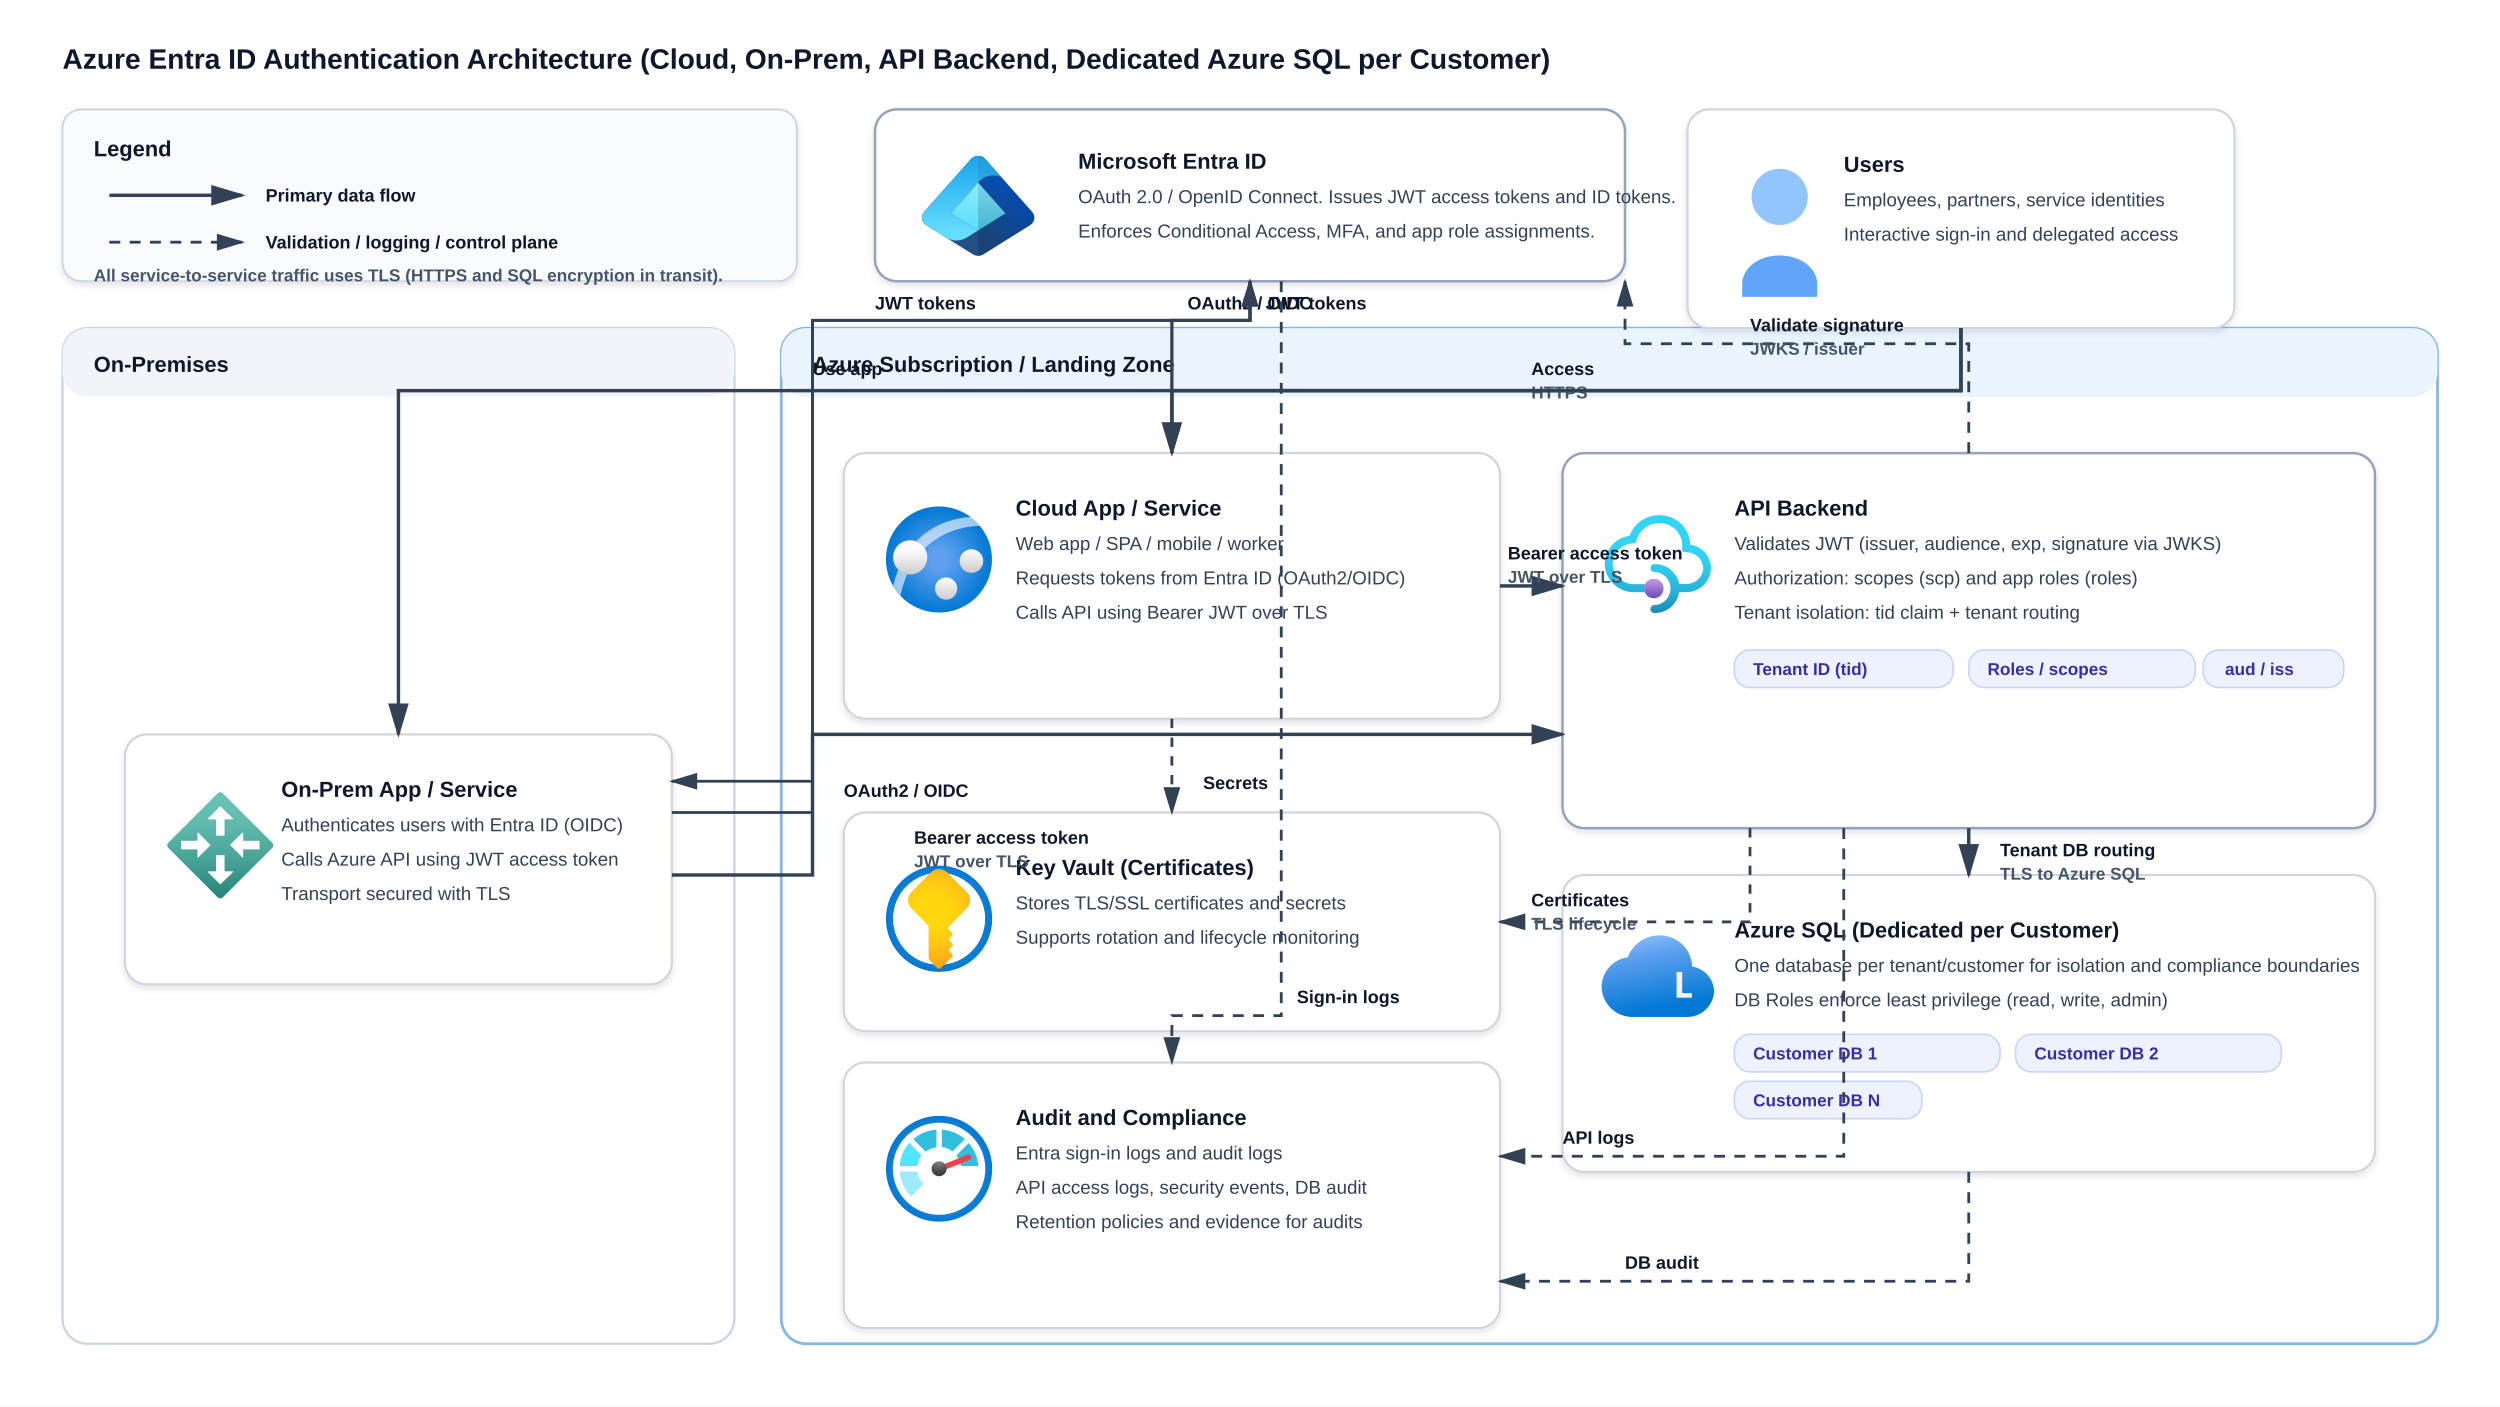
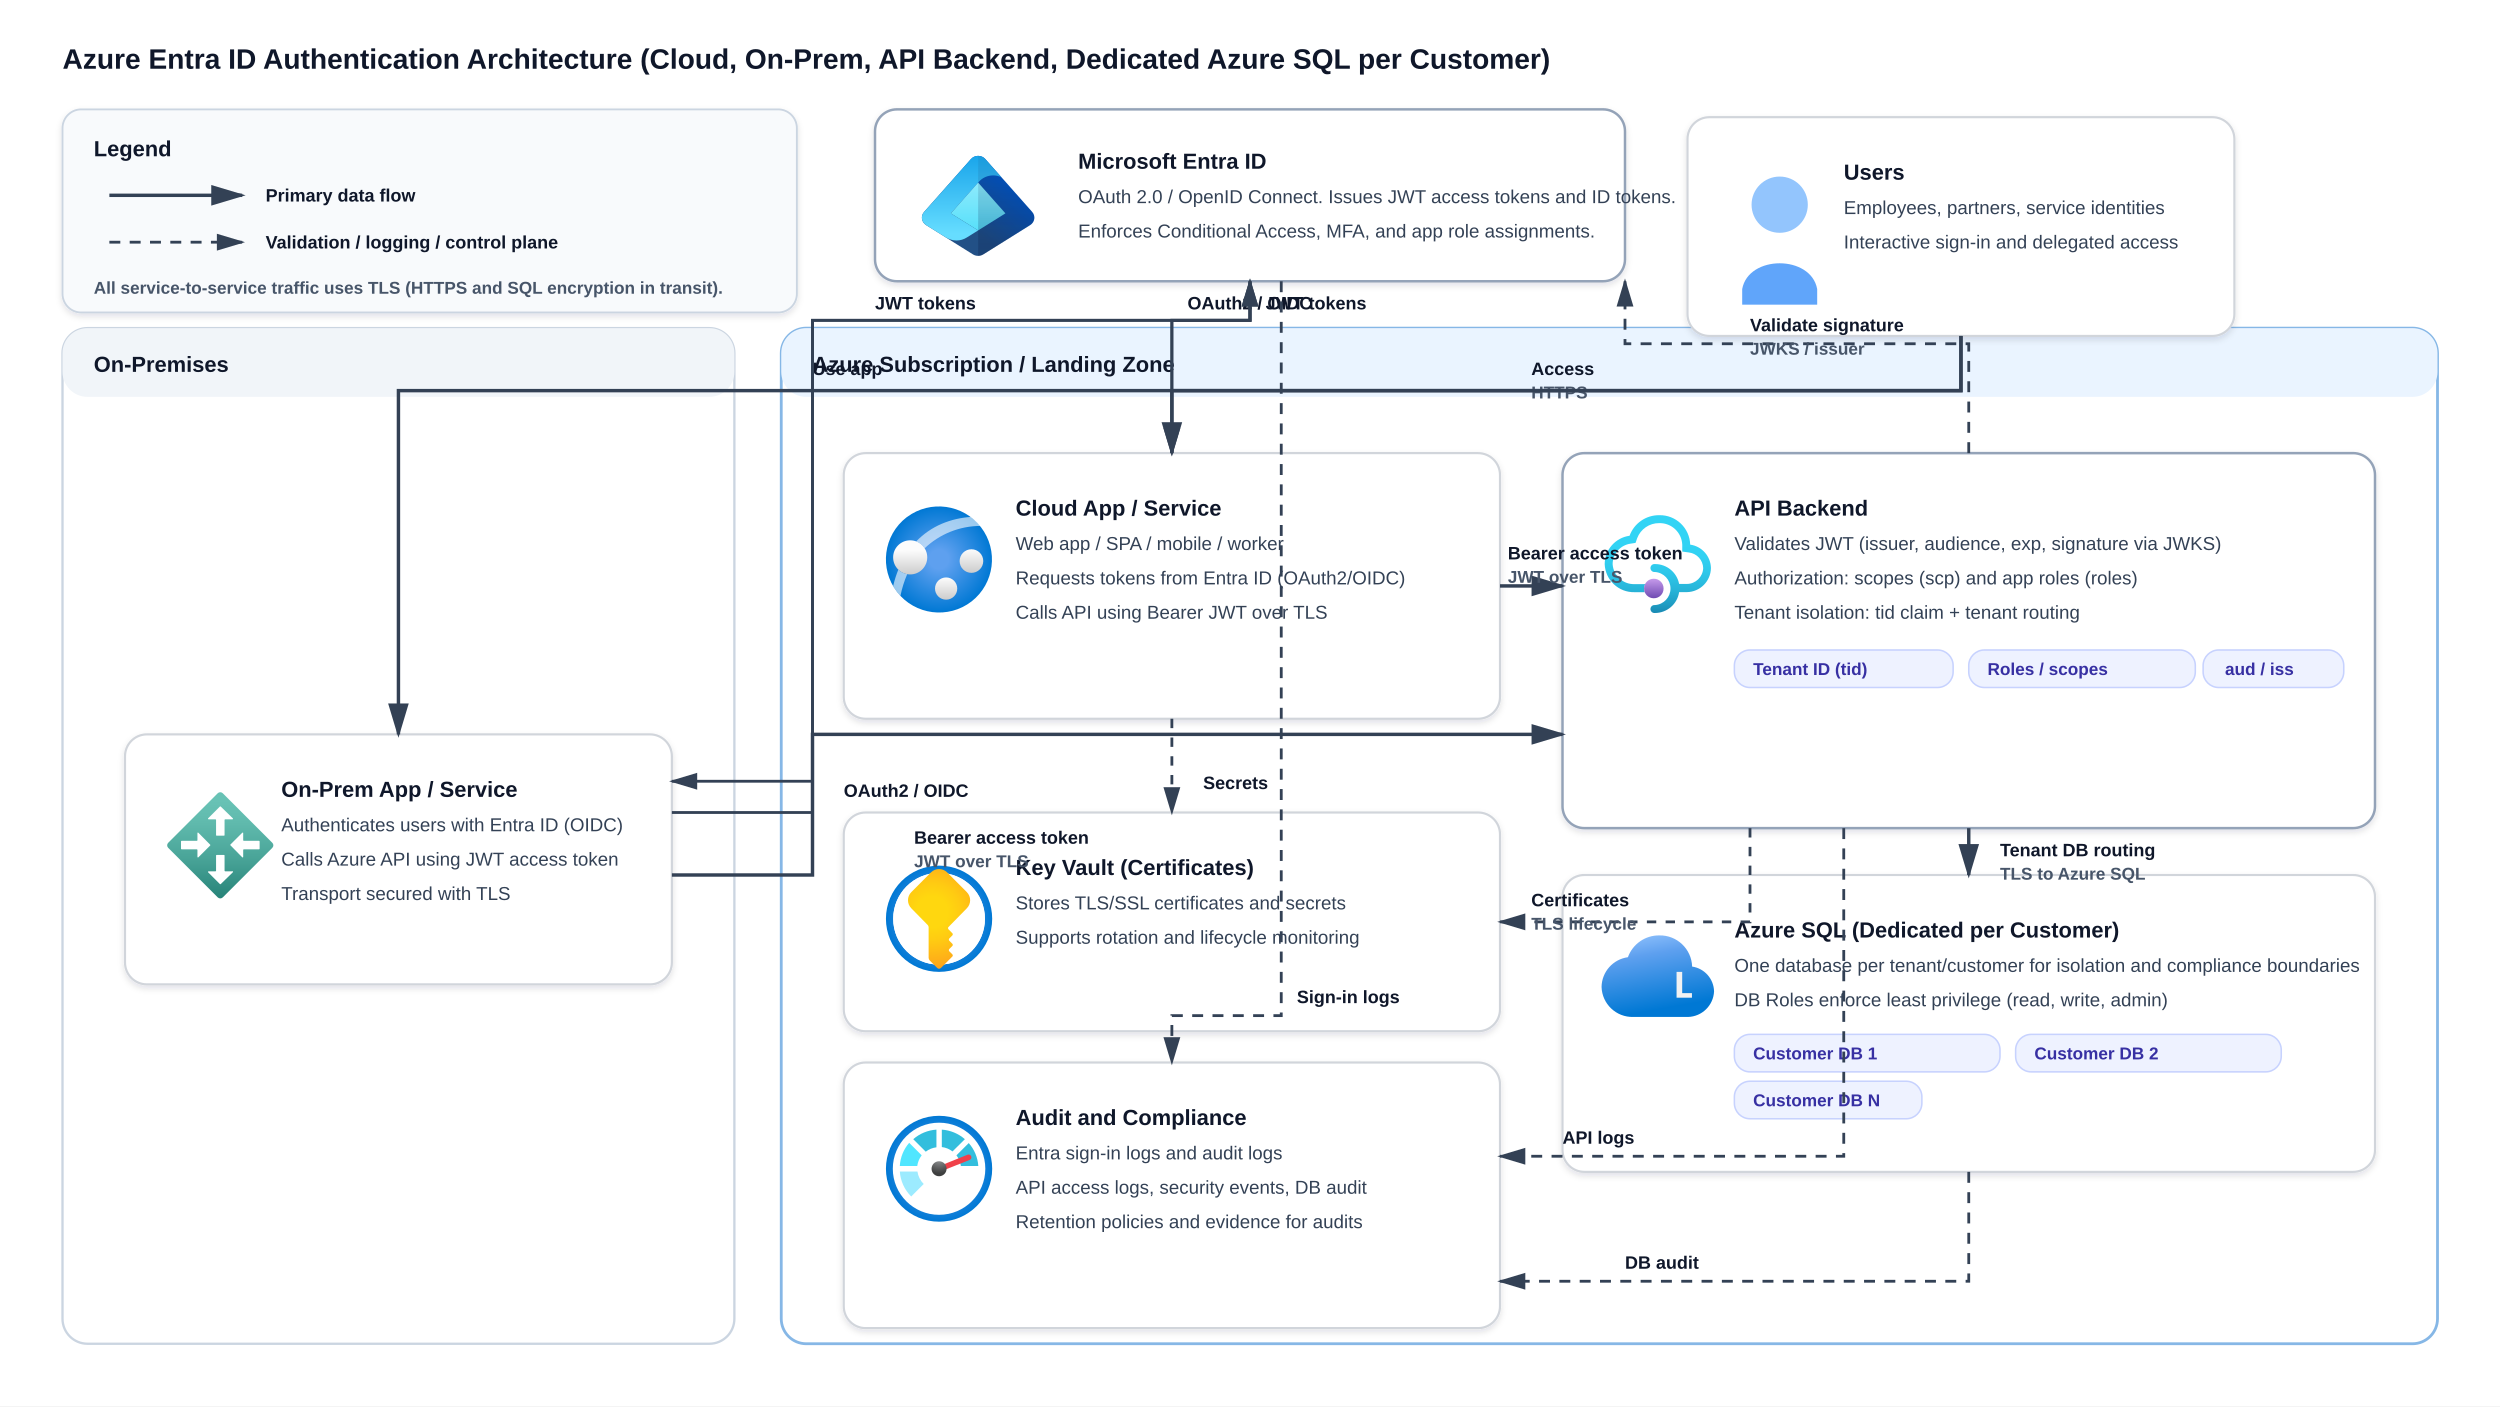
<svg xmlns="http://www.w3.org/2000/svg" width="1600" height="900" viewBox="0 0 1600 900">
  <defs>
    <style>
      .page { fill: #ffffff; }

      /* Typography (Visio-like) */
      .title { font: 700 18px "Segoe UI", Arial, sans-serif; fill: #0f172a; }
      .section { font: 700 14px "Segoe UI", Arial, sans-serif; fill: #0f172a; }
      .nodeTitle { font: 700 14px "Segoe UI", Arial, sans-serif; fill: #0f172a; }
      .nodeSub { font: 400 12px "Segoe UI", Arial, sans-serif; fill: #334155; }
      .label { font: 600 11.5px "Segoe UI", Arial, sans-serif; fill: #0f172a; }
      .muted { font: 600 11px "Segoe UI", Arial, sans-serif; fill: #475569; }

      /* Containers */
      .boundary { fill: #ffffff; stroke: #cbd5e1; stroke-width: 1.5; rx: 16; }
      .boundaryAzure { fill: #ffffff; stroke: #86b7e6; stroke-width: 1.8; rx: 16; }
      .headerOnPrem { fill: #f1f5f9; stroke: #cbd5e1; stroke-width: 0; }
      .headerAzure { fill: #eaf4ff; stroke: #86b7e6; stroke-width: 0; }

      /* Nodes */
      .card { fill: #ffffff; stroke: #d1d5db; stroke-width: 1.4; rx: 14; filter: url(#shadow); }
      .cardStrong { fill: #ffffff; stroke: #94a3b8; stroke-width: 1.6; rx: 14; filter: url(#shadow); }

      /* Connectors */
      .arrow { stroke: #334155; stroke-width: 2.2; fill: none; marker-end: url(#arrowHead); }
      .arrowThin { stroke: #334155; stroke-width: 1.8; fill: none; marker-end: url(#arrowHead); }
      .dash { stroke-dasharray: 7 6; }
      .dashThin { stroke-dasharray: 6 6; }

      /* Pills / callouts */
      .pill { fill: #eef2ff; stroke: #c7d2fe; stroke-width: 1; rx: 10; }
      .pillText { font: 700 11px "Segoe UI", Arial, sans-serif; fill: #3730a3; }
      .callout { fill: #f8fafc; stroke: #cbd5e1; stroke-width: 1.2; rx: 12; filter: url(#shadow); }
    </style>
    <marker id="arrowHead" markerWidth="10" markerHeight="10" refX="9" refY="3" orient="auto" markerUnits="strokeWidth">
      <path d="M0,0 L10,3 L0,6 Z" fill="#334155" />
    </marker>
    <filter id="shadow" x="-10%" y="-10%" width="120%" height="120%">
      <feDropShadow dx="0" dy="2" stdDeviation="2" flood-color="#0f172a" flood-opacity="0.12" />
    </filter>
  </defs>
  <rect class="page" x="0" y="0" width="1600" height="900" />
  <text x="40" y="44" class="title">Azure Entra ID Authentication Architecture (Cloud, On-Prem, API Backend, Dedicated Azure SQL per Customer)</text>
  <rect class="cardStrong" x="560" y="70" width="480" height="110" />
  <g transform="translate(590 96) scale(4.0)">
    <defs>
      <linearGradient id="entra_g1" x1="7.697" y1="779.168" x2="14.082" y2="786.631" gradientTransform="translate(0 791.516) scale(1 -1)" gradientUnits="userSpaceOnUse">
        <stop offset="0" stop-color="#225086" />
        <stop offset="1" stop-color="#0055c5" />
      </linearGradient>
      <linearGradient id="entra_g2" x1="6.364" y1="778.164" x2="6.364" y2="794.412" gradientTransform="translate(0 791.516) scale(1 -1)" gradientUnits="userSpaceOnUse">
        <stop offset="0" stop-color="#6df" />
        <stop offset="1" stop-color="#0294e4" />
      </linearGradient>
      <linearGradient id="entra_g3" x1="9.001" y1="775.956" x2="9.001" y2="794.845" gradientTransform="translate(0 791.516) scale(1 -1)" gradientUnits="userSpaceOnUse">
        <stop offset="0" stop-color="#44dbf9" />
        <stop offset="1" stop-color="#cbf8ff" />
      </linearGradient>
      <linearGradient id="entra_g4" x1="13.5" y1="774.721" x2="13.5" y2="790.782" gradientTransform="translate(0 791.516) scale(1 -1)" gradientUnits="userSpaceOnUse">
        <stop offset="0" stop-color="#041642" />
        <stop offset="1" stop-color="#041642" stop-opacity=".25" />
      </linearGradient>
    </defs>
    <g>
      <path d="m17.647,9.906L10.147,1.445c-.599-.676-1.694-.676-2.294,0L.353,9.906c-.579.654-.428,1.641.323,2.111l7.499,4.688c.5.313,1.148.313,1.648,0l7.499-4.688c.751-.469.902-1.457.323-2.111h0Z" fill="url(#entra_g1)" />
      <path d="m10.148,1.445c-.599-.676-1.694-.676-2.294,0L.354,9.906c-.579.654-.428,1.641.323,2.111,0,0,2.776,1.735,3.126,1.954.388.242,1.033.511,1.715.511.621,0,1.197-.18,1.676-.487,0,0,0,0,.002-.001l1.804-1.128-4.364-2.728,4.474-5.047c.55-.627,1.377-1.026,2.302-1.026.472,0,.917.107,1.314.292l-2.579-2.909v-.002Z" fill="url(#entra_g2)" />
      <polygon points="4.636 10.138 4.688 10.17 9.001 12.866 9.001 12.866 13.365 10.138 13.366 10.138 13.365 10.138 9.001 5.214 4.636 10.138" fill="url(#entra_g3)" />
      <path d="m9.001,16.939c.287,0,.574-.078.824-.234l7.499-4.688c.751-.469.902-1.457.323-2.111L10.148,1.445c-.3-.338-.723-.507-1.147-.507v16.001Z" fill="url(#entra_g4)" fill-opacity=".5" opacity=".5" />
    </g>
  </g>
  <text x="690" y="108" class="nodeTitle">Microsoft Entra ID</text>
  <text x="690" y="130" class="nodeSub">OAuth 2.0 / OpenID Connect. Issues JWT access tokens and ID tokens.</text>
  <text x="690" y="152" class="nodeSub">Enforces Conditional Access, MFA, and app role assignments.</text>
  <rect class="boundary" x="40" y="210" width="430" height="650" />
  <rect class="headerOnPrem" x="40" y="210" width="430" height="44" rx="16" />
  <text x="60" y="238" class="section">On-Premises</text>
  <rect class="boundaryAzure" x="500" y="210" width="1060" height="650" />
  <rect class="headerAzure" x="500" y="210" width="1060" height="44" rx="16" />
  <text x="520" y="238" class="section">Azure Subscription / Landing Zone</text>
-   <rect class="card" x="1080" y="70" width="350" height="140" />
-   <g transform="translate(1105 102)">
+   <rect class="card" x="1080" y="75" width="350" height="140" />
+   <g transform="translate(1105 107)">
    <circle cx="34" cy="24" r="18" fill="#93c5fd" />
    <path d="M10,78 C14,56 54,56 58,78 L58,88 L10,88 Z" fill="#60a5fa" />
  </g>
-   <text x="1180" y="110" class="nodeTitle">Users</text>
-   <text x="1180" y="132" class="nodeSub">Employees, partners, service identities</text>
-   <text x="1180" y="154" class="nodeSub">Interactive sign-in and delegated access</text>
+   <text x="1180" y="115" class="nodeTitle">Users</text>
+   <text x="1180" y="137" class="nodeSub">Employees, partners, service identities</text>
+   <text x="1180" y="159" class="nodeSub">Interactive sign-in and delegated access</text>
  <rect class="card" x="80" y="470" width="350" height="160" />
  <g transform="translate(105 505) scale(4.0)">
    <defs>
      <linearGradient id="onprem_g1" x1="9" y1="17.79" x2="9" y2="1.82" gradientTransform="translate(9 -3.73) rotate(45)" gradientUnits="userSpaceOnUse">
        <stop offset="0" stop-color="#258277" />
        <stop offset="0.42" stop-color="#49a498" />
        <stop offset="0.78" stop-color="#60baad" />
        <stop offset="1" stop-color="#68c2b5" />
      </linearGradient>
    </defs>
    <rect x="2.82" y="2.82" width="12.35" height="12.35" rx="0.57" transform="translate(-3.73 9) rotate(-45)" fill="url(#onprem_g1)" />
    <path d="M7.05,4.68,8.93,2.8a.1.1,0,0,1,.14,0L11,4.68a.09.09,0,0,1-.07.16H9.78a.1.1,0,0,0-.1.1V7.37a.09.09,0,0,1-.09.09H8.42a.09.09,0,0,1-.1-.09V4.94a.1.1,0,0,0-.09-.1H7.12A.1.1,0,0,1,7.05,4.68ZM11,13.32,9.07,15.2a.1.1,0,0,1-.14,0L7.05,13.32a.1.1,0,0,1,.07-.16H8.23a.1.1,0,0,0,.09-.1V10.63a.09.09,0,0,1,.1-.09H9.59a.09.09,0,0,1,.09.09v2.43a.1.1,0,0,0,.1.1h1.1A.09.09,0,0,1,11,13.32ZM5.34,10.84V9.74a.11.11,0,0,0-.1-.1H2.81a.1.1,0,0,1-.1-.09V8.38a.11.11,0,0,1,.1-.1H5.24a.1.1,0,0,0,.1-.09V7.08A.09.09,0,0,1,5.5,7L7.38,8.9a.09.09,0,0,1,0,.13L5.5,10.91A.09.09,0,0,1,5.34,10.84Zm7.32-3.76V8.19a.1.1,0,0,0,.1.09h2.43a.11.11,0,0,1,.1.1V9.55a.1.1,0,0,1-.1.09H12.76a.11.11,0,0,0-.1.1v1.1a.09.09,0,0,1-.16.07L10.62,9a.09.09,0,0,1,0-.13L12.5,7A.09.09,0,0,1,12.66,7.08Z" fill="#fff" />
  </g>
  <text x="180" y="510" class="nodeTitle">On-Prem App / Service</text>
  <text x="180" y="532" class="nodeSub">Authenticates users with Entra ID (OIDC)</text>
  <text x="180" y="554" class="nodeSub">Calls Azure API using JWT access token</text>
  <text x="180" y="576" class="nodeSub">Transport secured with TLS</text>
  <rect class="card" x="540" y="290" width="420" height="170" />
  <g transform="translate(565 322) scale(4.0)">
    <defs>
      <radialGradient id="appsvc_g1" cx="13428.81" cy="3518.86" r="56.67" gradientTransform="translate(-2005.33 -518.83) scale(0.15)" gradientUnits="userSpaceOnUse">
        <stop offset="0.18" stop-color="#5ea0ef" />
        <stop offset="1" stop-color="#0078d4" />
      </radialGradient>
      <linearGradient id="appsvc_g2" x1="4.4" y1="11.48" x2="4.37" y2="7.53" gradientUnits="userSpaceOnUse">
        <stop offset="0" stop-color="#ccc" />
        <stop offset="1" stop-color="#fcfcfc" />
      </linearGradient>
      <linearGradient id="appsvc_g3" x1="10.13" y1="15.45" x2="10.13" y2="11.9" gradientUnits="userSpaceOnUse">
        <stop offset="0" stop-color="#ccc" />
        <stop offset="1" stop-color="#fcfcfc" />
      </linearGradient>
      <linearGradient id="appsvc_g4" x1="14.18" y1="11.15" x2="14.18" y2="7.38" gradientUnits="userSpaceOnUse">
        <stop offset="0" stop-color="#ccc" />
        <stop offset="1" stop-color="#fcfcfc" />
      </linearGradient>
    </defs>
    <path d="M14.21,15.72A8.5,8.5,0,0,1,3.79,2.28l.09-.06a8.5,8.5,0,0,1,10.33,13.5" fill="url(#appsvc_g1)" />
    <path d="M6.69,7.23A13,13,0,0,1,15.6,3.65a8.47,8.47,0,0,0-1.49-1.44,14.34,14.34,0,0,0-4.69,1.1A12.54,12.54,0,0,0,5.34,6.13,2.76,2.76,0,0,1,6.69,7.23Z" fill="#fff" opacity="0.6" />
    <path d="M2.48,10.65a17.86,17.86,0,0,0-.83,2.62,7.82,7.82,0,0,0,.62.92c.18.23.35.44.55.65A17.94,17.94,0,0,1,3.9,11.37,2.76,2.76,0,0,1,2.48,10.65Z" fill="#fff" opacity="0.6" />
    <circle cx="4.38" cy="8.68" r="2.73" fill="url(#appsvc_g2)" />
    <circle cx="10.13" cy="13.67" r="1.78" fill="url(#appsvc_g3)" />
    <circle cx="14.18" cy="9.27" r="1.89" fill="url(#appsvc_g4)" />
  </g>
  <text x="650" y="330" class="nodeTitle">Cloud App / Service</text>
  <text x="650" y="352" class="nodeSub">Web app / SPA / mobile / worker</text>
  <text x="650" y="374" class="nodeSub">Requests tokens from Entra ID (OAuth2/OIDC)</text>
  <text x="650" y="396" class="nodeSub">Calls API using Bearer JWT over TLS</text>
  <rect class="cardStrong" x="1000" y="290" width="520" height="240" />
  <g transform="translate(1025 325) scale(4.0)">
    <defs>
      <linearGradient id="api_g1" x1="9" y1="16.82" x2="9" y2="1.18" gradientUnits="userSpaceOnUse">
        <stop offset="0" stop-color="#198ab3" />
        <stop offset="0.09" stop-color="#1f9dc4" />
        <stop offset="0.24" stop-color="#28b5d9" />
        <stop offset="0.4" stop-color="#2dc6e9" />
        <stop offset="0.57" stop-color="#31d1f2" />
        <stop offset="0.78" stop-color="#32d4f5" />
      </linearGradient>
      <linearGradient id="api_g2" x1="8.36" y1="11.35" x2="8.36" y2="14.46" gradientUnits="userSpaceOnUse">
        <stop offset="0" stop-color="#c69aeb" />
        <stop offset="1" stop-color="#6f4bb2" />
      </linearGradient>
    </defs>
    <path d="M14.18,5.89A4.85,4.85,0,0,0,9.23,1.18,5,5,0,0,0,4.48,4.47,4.61,4.61,0,0,0,.5,9,4.67,4.67,0,0,0,5.29,13.5a3,3,0,0,0,.42,0h1.2a1.47,1.47,0,0,1-.11-.56v0A1.51,1.51,0,0,1,7,12.21H5.6l-.31,0A3.41,3.41,0,0,1,1.77,9,3.33,3.33,0,0,1,4.68,5.73l.76-.12.25-.73A3.73,3.73,0,0,1,9.23,2.45,3.6,3.6,0,0,1,12.91,5.9V7L14,7.15a2.59,2.59,0,0,1,2.26,2.49,2.63,2.63,0,0,1-2.62,2.54h-.15l-.08,0h-1A3.92,3.92,0,0,0,8.54,9a.64.64,0,1,0,0,1.27,2.65,2.65,0,0,1,0,5.29.64.64,0,1,0,0,1.27,3.92,3.92,0,0,0,3.87-3.34h1.05a.64.64,0,0,0,.2,0A3.91,3.91,0,0,0,17.5,9.64,3.86,3.86,0,0,0,14.18,5.89Z" fill="url(#api_g1)" />
    <rect x="6.8" y="11.35" width="3.12" height="3.12" rx="1.54" fill="url(#api_g2)" />
  </g>
  <text x="1110" y="330" class="nodeTitle">API Backend</text>
  <text x="1110" y="352" class="nodeSub">Validates JWT (issuer, audience, exp, signature via JWKS)</text>
  <text x="1110" y="374" class="nodeSub">Authorization: scopes (scp) and app roles (roles)</text>
  <text x="1110" y="396" class="nodeSub">Tenant isolation: tid claim + tenant routing</text>
  <rect class="pill" x="1110" y="416" width="140" height="24" />
  <text x="1122" y="432" class="pillText">Tenant ID (tid)</text>
  <rect class="pill" x="1260" y="416" width="145" height="24" />
  <text x="1272" y="432" class="pillText">Roles / scopes</text>
  <rect class="pill" x="1410" y="416" width="90" height="24" />
  <text x="1424" y="432" class="pillText">aud / iss</text>
  <rect class="card" x="1000" y="560" width="520" height="190" />
  <g transform="translate(1025 590) scale(4.0)">
    <defs>
      <linearGradient id="sql_g1" x1="9.908" y1="15.943" x2="7.516" y2="2.383" gradientUnits="userSpaceOnUse">
        <stop offset="0.15" stop-color="#0078d4" />
        <stop offset="0.8" stop-color="#5ea0ef" />
        <stop offset="1" stop-color="#83b9f9" />
      </linearGradient>
    </defs>
    <g>
      <path d="M14.49,7.15A5.147,5.147,0,0,0,9.24,2.164,5.272,5.272,0,0,0,4.216,5.653,4.869,4.869,0,0,0,0,10.4a4.946,4.946,0,0,0,5.068,4.814H13.82A4.292,4.292,0,0,0,18,11.127,4.105,4.105,0,0,0,14.49,7.15Z" fill="url(#sql_g1)" />
      <path d="M12.9,11.4V8H12v4.13h2.46V11.4Z" fill="#f2f2f2" />
    </g>
  </g>
  <text x="1110" y="600" class="nodeTitle">Azure SQL (Dedicated per Customer)</text>
  <text x="1110" y="622" class="nodeSub">One database per tenant/customer for isolation and compliance boundaries</text>
  <text x="1110" y="644" class="nodeSub">DB Roles enforce least privilege (read, write, admin)</text>
  <rect class="pill" x="1110" y="662" width="170" height="24" />
  <text x="1122" y="678" class="pillText">Customer DB 1</text>
  <rect class="pill" x="1290" y="662" width="170" height="24" />
  <text x="1302" y="678" class="pillText">Customer DB 2</text>
  <rect class="pill" x="1110" y="692" width="120" height="24" />
  <text x="1122" y="708" class="pillText">Customer DB N</text>
  <rect class="card" x="540" y="520" width="420" height="140" />
  <g transform="translate(565 552) scale(4.0)">
    <defs>
      <radialGradient id="kv_g1" cx="9" cy="9" r="8.5" gradientUnits="userSpaceOnUse">
        <stop offset="0.18" stop-color="#5ea0ef" />
        <stop offset="1" stop-color="#0078d4" />
      </radialGradient>
      <radialGradient id="kv_g2" cx="38.95" cy="182.07" r="9.88" gradientTransform="translate(-28.71 -163.24) scale(0.94 0.94)" gradientUnits="userSpaceOnUse">
        <stop offset="0.27" stop-color="#ffd70f" />
        <stop offset="0.49" stop-color="#ffcb12" />
        <stop offset="0.88" stop-color="#feac19" />
        <stop offset="1" stop-color="#fea11b" />
      </radialGradient>
    </defs>
    <path d="M9,.5A8.5,8.5,0,1,0,17.5,9,8.51,8.51,0,0,0,9,.5ZM9,16.34A7.34,7.34,0,1,1,16.34,9,7.34,7.34,0,0,1,9,16.34Z" fill="url(#kv_g1)" />
    <circle cx="9" cy="9" r="7.34" fill="#fff" />
    <path d="M13.44,7.33a1.84,1.84,0,0,0,0-2.59h0L10.29,1.58a1.83,1.83,0,0,0-2.58,0h0L4.56,4.74a1.84,1.84,0,0,0,0,2.59L7.18,10a.51.51,0,0,1,.15.36v4.88a.63.63,0,0,0,.18.44l1.2,1.2a.41.41,0,0,0,.58,0l1.16-1.16h0l.68-.68a.25.25,0,0,0,0-.34l-.49-.49a.27.27,0,0,1,0-.37l.49-.49a.25.25,0,0,0,0-.34l-.49-.49a.27.27,0,0,1,0-.37l.49-.49a.25.25,0,0,0,0-.34l-.68-.69v-.25Z" fill="url(#kv_g2)" />
  </g>
  <text x="650" y="560" class="nodeTitle">Key Vault (Certificates)</text>
  <text x="650" y="582" class="nodeSub">Stores TLS/SSL certificates and secrets</text>
  <text x="650" y="604" class="nodeSub">Supports rotation and lifecycle monitoring</text>
  <rect class="card" x="540" y="680" width="420" height="170" />
  <g transform="translate(565 712) scale(4.0)">
    <defs>
      <radialGradient id="mon_g1" cx="5.72" cy="7.45" r="8.42" gradientTransform="translate(3.23 1.51) scale(1.01 1.01)" gradientUnits="userSpaceOnUse">
        <stop offset="0.18" stop-color="#5ea0ef" />
        <stop offset="1" stop-color="#0078d4" />
      </radialGradient>
      <radialGradient id="mon_g2" cx="28.18" cy="202.29" r="2.7" gradientTransform="translate(-17.77 -185.01) scale(0.95)" gradientUnits="userSpaceOnUse">
        <stop offset="0.19" stop-color="#8c8e90" />
        <stop offset="1" stop-color="#3e3f3f" />
      </radialGradient>
    </defs>
    <ellipse cx="9" cy="9" rx="8.5" ry="8.47" fill="url(#mon_g1)" />
    <ellipse cx="9" cy="9" rx="7.4" ry="7.37" fill="#fff" />
    <path d="M2.72,9.44a6.24,6.24,0,0,0,1.82,4l2-2a3.53,3.53,0,0,1-1-2Z" fill="#9cebff" />
    <path d="M13.13,4.27A6.25,6.25,0,0,0,9.44,2.74V5.53a3.41,3.41,0,0,1,1.71.7Z" fill="#32bedd" />
    <path d="M4.87,4.27l2,2a3.41,3.41,0,0,1,1.71-.7V2.74A6.25,6.25,0,0,0,4.87,4.27Z" fill="#32bedd" />
    <path d="M11.78,6.85a3.6,3.6,0,0,1,.71,1.71h2.79a6.16,6.16,0,0,0-1.53-3.67Z" fill="#32bedd" />
    <path d="M6.22,6.85l-2-2A6.16,6.16,0,0,0,2.72,8.56H5.51A3.6,3.6,0,0,1,6.22,6.85Z" fill="#50e6ff" />
    <path d="M14.14,7a.45.45,0,0,0-.57-.25L9.45,8.41l.32.81,4.12-1.63A.44.44,0,0,0,14.14,7Z" fill="#f04049" />
    <ellipse cx="9" cy="9" rx="1.2" ry="1.2" fill="url(#mon_g2)" />
  </g>
  <text x="650" y="720" class="nodeTitle">Audit and Compliance</text>
  <text x="650" y="742" class="nodeSub">Entra sign-in logs and audit logs</text>
  <text x="650" y="764" class="nodeSub">API access logs, security events, DB audit</text>
  <text x="650" y="786" class="nodeSub">Retention policies and evidence for audits</text>
-   <path class="arrow" d="M1255 210 L1255 250 L750 250 L750 290" />
+   <path class="arrow" d="M1255 215 L1255 250 L750 250 L750 290" />
  <text x="980" y="240" class="label">Access</text>
  <text x="980" y="255" class="muted">HTTPS</text>
-   <path class="arrow" d="M1255 210 L1255 250 L255 250 L255 470" />
+   <path class="arrow" d="M1255 215 L1255 250 L255 250 L255 470" />
  <text x="520" y="240" class="label">Use app</text>
  <path class="arrowThin" d="M750 290 L750 205 L800 205 L800 180" />
  <text x="760" y="198" class="label">OAuth2 / OIDC</text>
  <path class="arrowThin" d="M430 520 L520 520 L520 205 L800 205 L800 180" />
  <text x="540" y="510" class="label">OAuth2 / OIDC</text>
  <path class="arrowThin" d="M800 180 L800 205 L750 205 L750 290" />
  <text x="810" y="198" class="label">JWT tokens</text>
  <path class="arrowThin" d="M800 180 L800 205 L520 205 L520 500 L430 500" />
  <text x="560" y="198" class="label">JWT tokens</text>
  <path class="arrow" d="M960 375 C 980 375, 990 375, 1000 375" />
  <text x="965" y="358" class="label">Bearer access token</text>
  <text x="965" y="373" class="muted">JWT over TLS</text>
  <path class="arrow" d="M430 560 L520 560 L520 470 L1000 470" />
  <text x="585" y="540" class="label">Bearer access token</text>
  <text x="585" y="555" class="muted">JWT over TLS</text>
  <path class="arrowThin dash" d="M1260 290 L1260 220 L1040 220 L1040 180" />
  <text x="1120" y="212" class="label">Validate signature</text>
  <text x="1120" y="227" class="muted">JWKS / issuer</text>
  <path class="arrow" d="M1260 530 C 1260 545, 1260 550, 1260 560" />
  <text x="1280" y="548" class="label">Tenant DB routing</text>
  <text x="1280" y="563" class="muted">TLS to Azure SQL</text>
  <path class="arrowThin dash dashThin" d="M1120 530 L1120 590 L960 590" />
  <text x="980" y="580" class="label">Certificates</text>
  <text x="980" y="595" class="muted">TLS lifecycle</text>
  <path class="arrowThin dash dashThin" d="M750 460 L750 520" />
  <text x="770" y="505" class="label">Secrets</text>
  <path class="arrowThin dash" d="M820 180 L820 650 L750 650 L750 680" />
  <text x="830" y="642" class="label">Sign-in logs</text>
  <path class="arrowThin dash" d="M1180 530 L1180 740 L960 740" />
  <text x="1000" y="732" class="label">API logs</text>
  <path class="arrowThin dash" d="M1260 750 L1260 820 L960 820" />
  <text x="1040" y="812" class="label">DB audit</text>
-   <rect class="callout" x="40" y="70" width="470" height="110" />
+   <rect class="callout" x="40" y="70" width="470" height="130" />
  <text x="60" y="100" class="section">Legend</text>
  <path class="arrow" d="M70 125 L155 125" />
  <text x="170" y="129" class="label">Primary data flow</text>
  <path class="arrowThin dash" d="M70 155 L155 155" />
  <text x="170" y="159" class="label">Validation / logging / control plane</text>
-   <text x="60" y="180" class="muted">All service-to-service traffic uses TLS (HTTPS and SQL encryption in transit).</text>
+   <text x="60" y="188" class="muted">All service-to-service traffic uses TLS (HTTPS and SQL encryption in transit).</text>
</svg>
